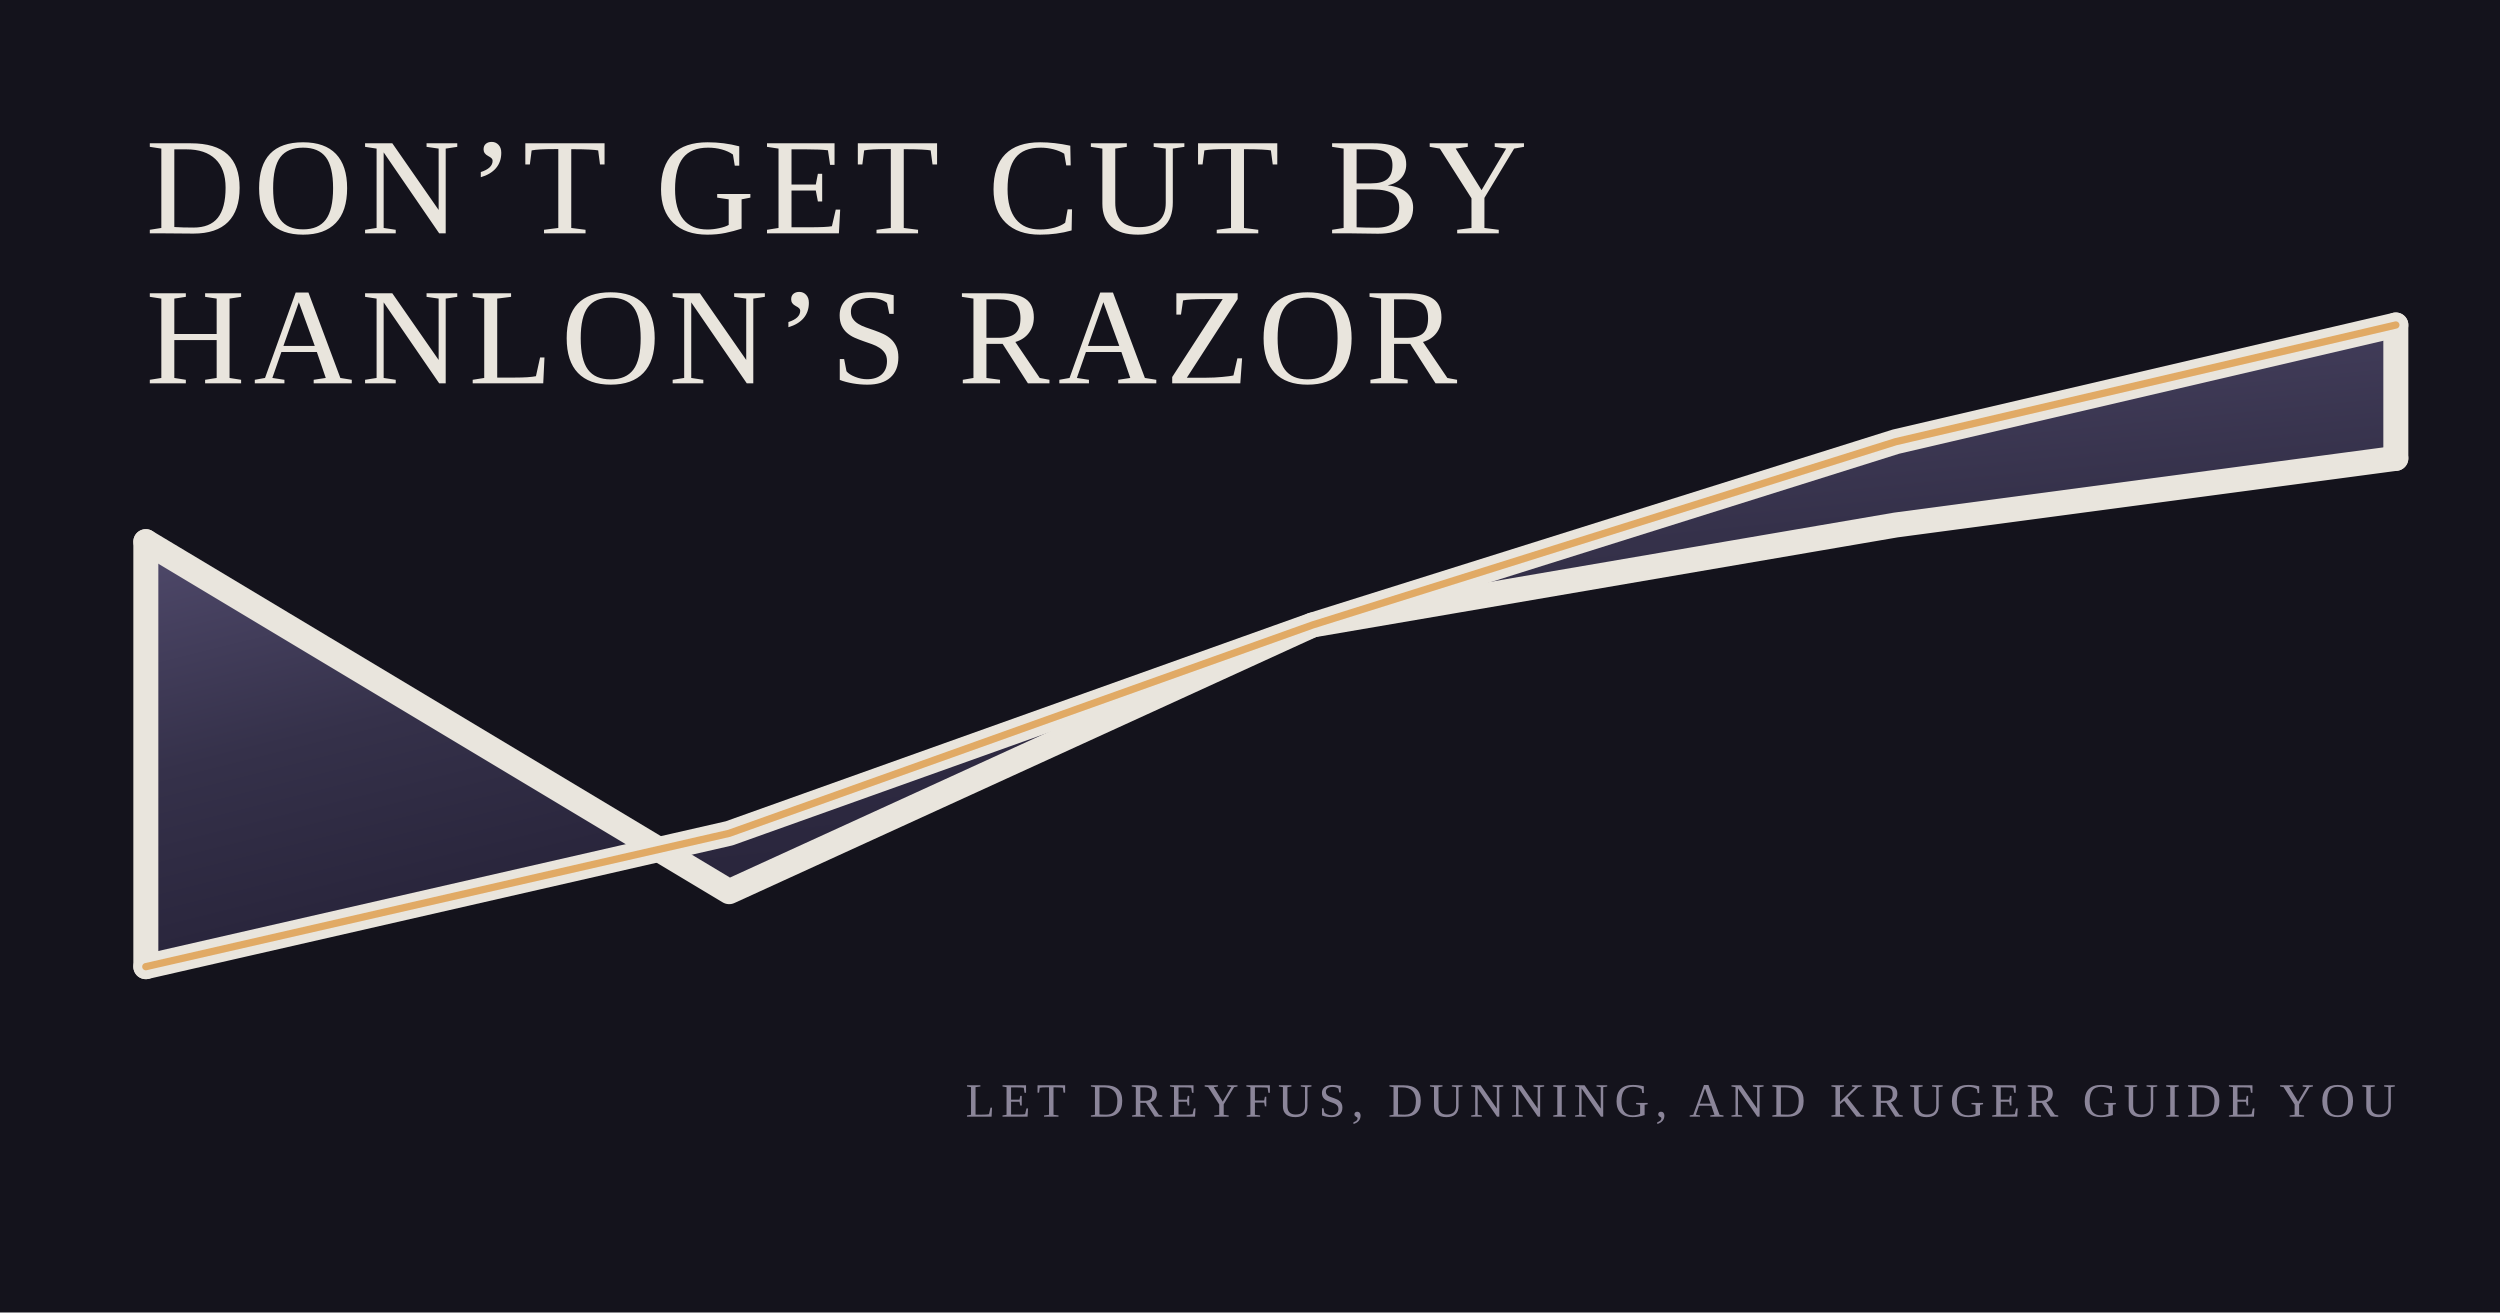
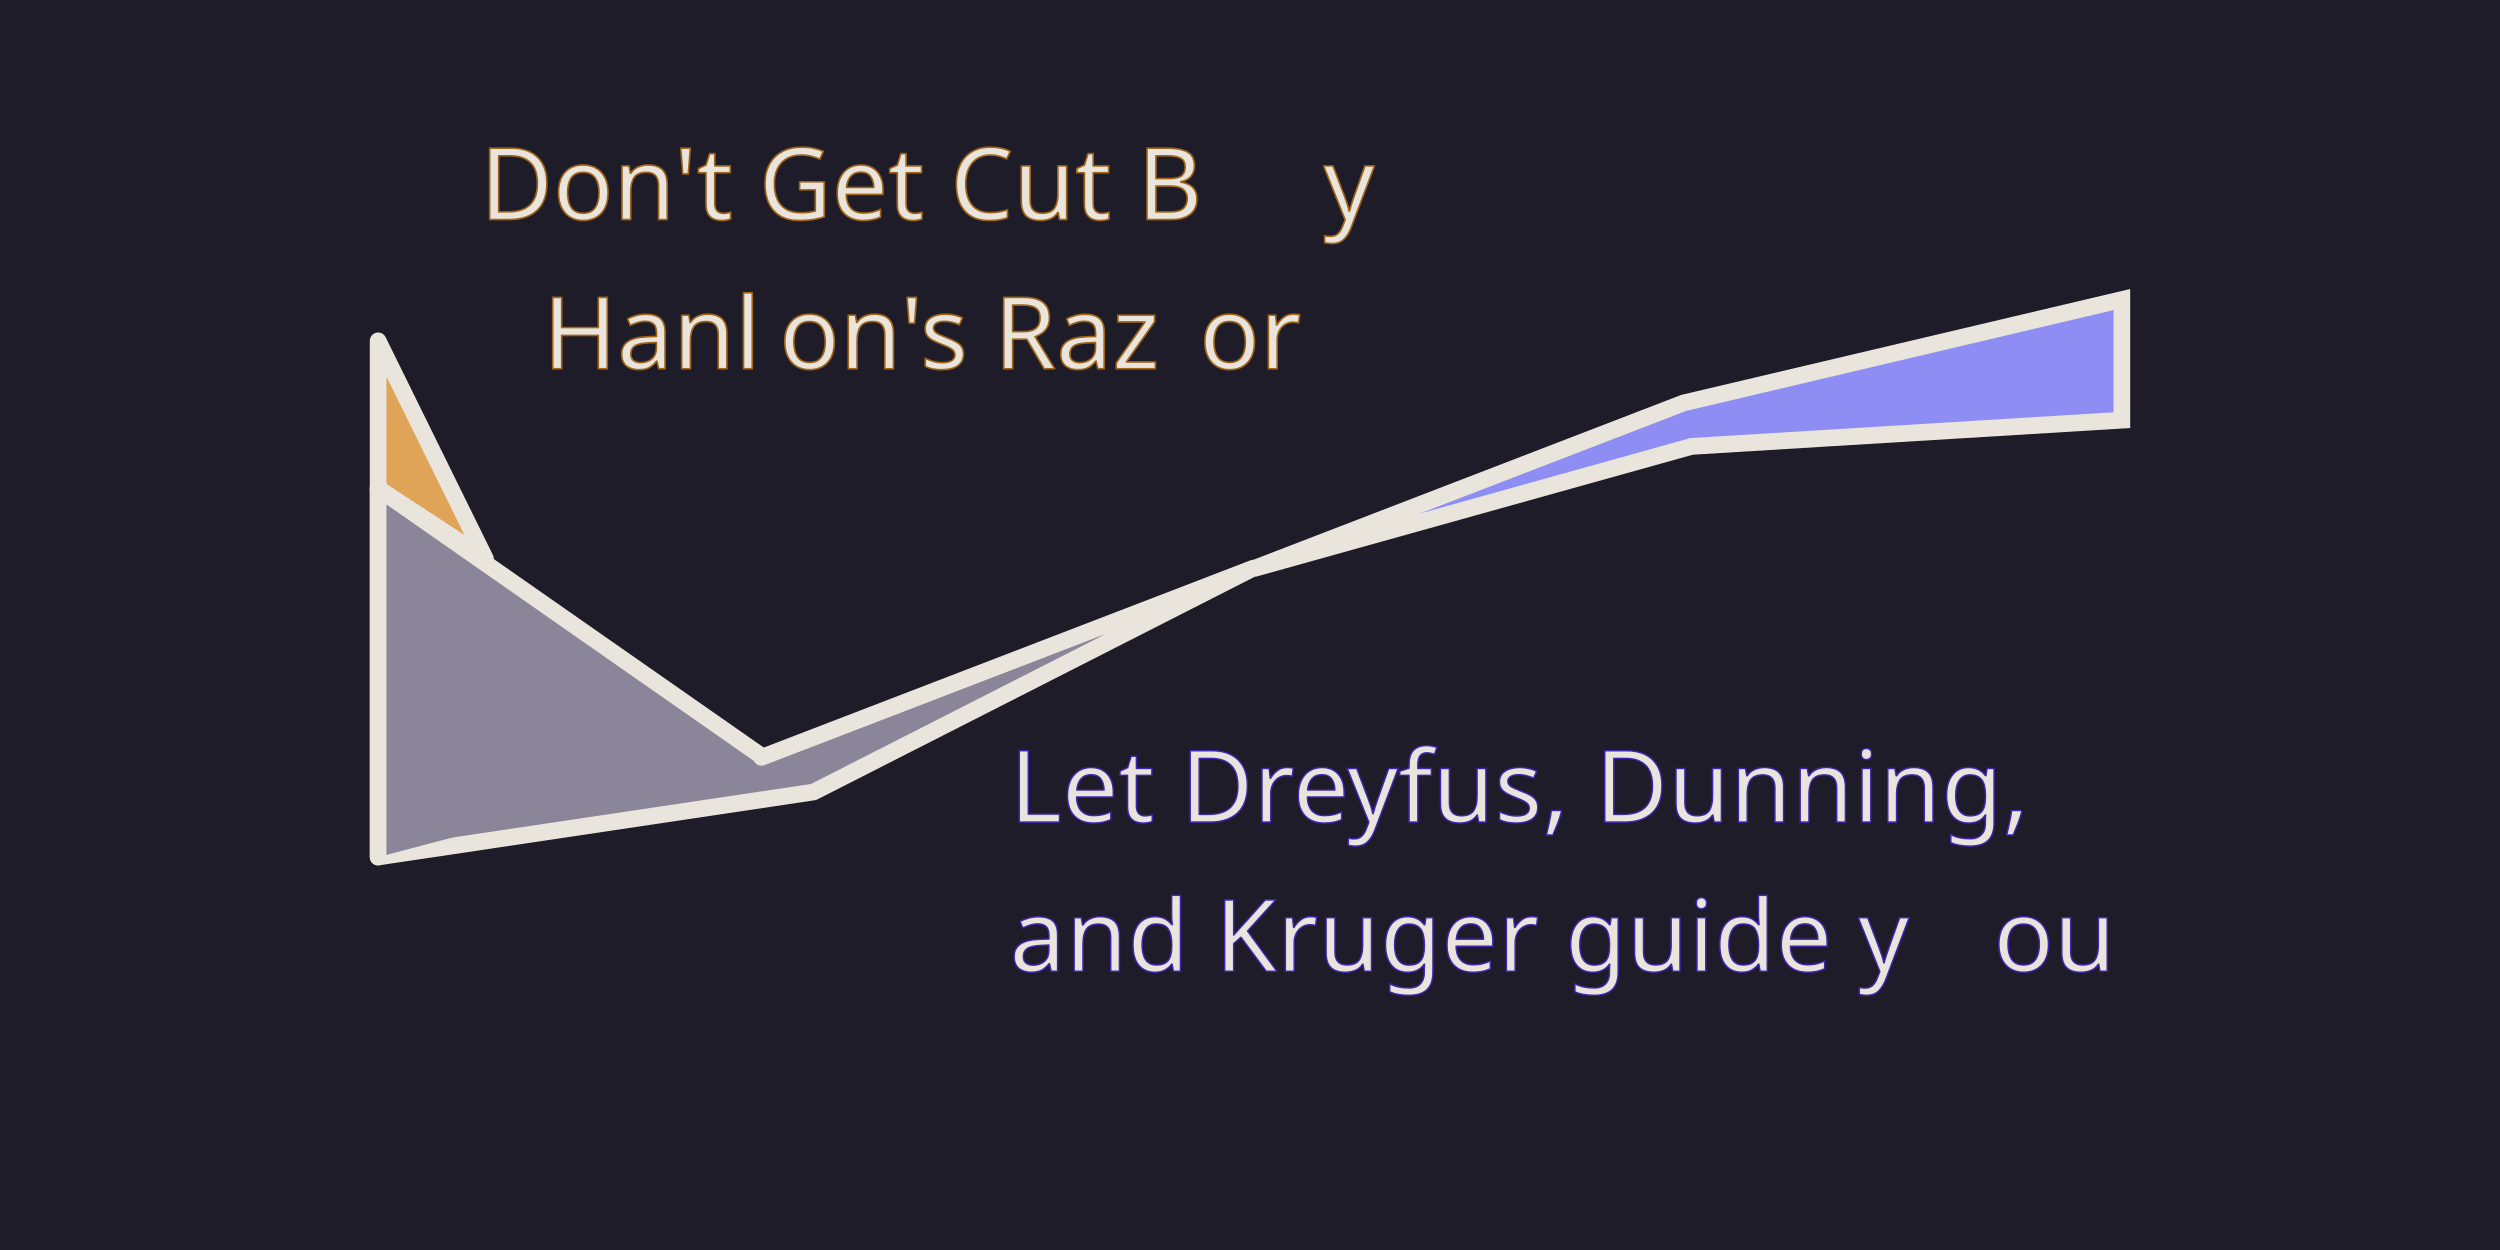
- <svg xmlns="http://www.w3.org/2000/svg" width="1200" height="630" viewBox="0 0 1200 630" role="img" aria-labelledby="rz-title-dark rz-desc-dark">
-   <style>
-     .blade   { fill: url(#steel-dark); }
-     .outline { fill: none; stroke: #E9E5DD; stroke-width: 12;
-                stroke-linecap: round; stroke-linejoin: round; }
-     .honed   { fill: none; stroke: #E0A458; stroke-width: 3.5; opacity: .9;
-                stroke-linecap: round; stroke-linejoin: round; }
- 
-     text { font-family: Literata, Georgia, "Times New Roman", serif; fill: #E9E5DD; }
-     .lede { font-size: 66px; letter-spacing: 4px; }
-     .sub  { font-size: 23px; letter-spacing: 3px; fill: #8B8599; }
-   </style>
-   <defs>
-     <linearGradient id="steel-dark" x1="0.1" y1="0" x2="0.4" y2="1">
-       <stop offset="0%" stop-color="#4E4869" />
-       <stop offset="48%" stop-color="#35314A" />
-       <stop offset="100%" stop-color="#262238" />
-     </linearGradient>
-   </defs>
-   <rect width="1200" height="630" fill="#14131C" />
-   <g id="razor">
-     <polygon class="blade" points="70,260 316.2,407.7 70,464" />
-     <polygon class="blade" points="316.2,407.7 350,400 630,300 910,212 1150,156 1150,220 910,252 630,300 350,428" />
-     <polyline class="outline" points="70,464 350,400 630,300 910,212 1150,156" />
-     <polyline class="outline" points="70,260 350,428 630,300 910,252 1150,220" />
-     <line class="outline" x1="70" y1="260" x2="70" y2="464" />
-     <line class="outline" x1="1150" y1="156" x2="1150" y2="220" />
-     <polyline class="honed" points="70,464 350,400 630,300 910,212 1150,156" />
+ <svg xmlns="http://www.w3.org/2000/svg" width="100%" height="100%" viewBox="0 0 800 400" version="1.1" xml:space="preserve" style="fill-rule:evenodd;clip-rule:evenodd;stroke-linecap:round;stroke-linejoin:round;stroke-miterlimit:1.5;">
+   <rect x="0" y="0" width="805" height="400" style="fill:rgb(30,28,41);" />
+   <g transform="matrix(0.734211,0,0,0.734211,60.64345,71.61935)">
+     <path d="M82.206,115.34L82.206,275.99L272,247.64L463.643,150.082L249.306,232.54" style="fill:rgb(139,133,153);stroke:rgb(233,229,221);stroke-width:7.26px;" />
  </g>
-   <g id="wordmark">
-     <text class="lede" x="70" y="112">DON’T GET CUT BY</text>
-     <text class="lede" x="70" y="184">HANLON’S RAZOR</text>
+   <g transform="matrix(0.734211,0,0,0.734211,60.64345,71.61935)">
+     <path d="M249.306,232L82.206,115.34L82.206,275.99" style="fill:rgb(139,133,153);stroke:rgb(233,229,221);stroke-width:7.26px;" />
  </g>
-   <text class="sub" x="1150" y="536" text-anchor="end">LET DREYFUS, DUNNING, AND KRUGER GUIDE YOU</text>
+   <g transform="matrix(0.734211,0,0,0.734211,60.64345,71.61935)">
+     <path d="M82.206,115.34L82.206,51L129,146L82.206,115.34Z" style="fill:rgb(224,164,88);stroke:rgb(233,229,221);stroke-width:7.26px;" />
+   </g>
+   <g transform="matrix(1.005225,0,0,1.011744,-3.547698,-1.125618)">
+     <path d="M679,95.848L539.5,128.55L402.5,181L542,142.303L679,134L679,95.848Z" style="fill:rgb(141,141,243);stroke:rgb(233,229,221);stroke-width:5.29px;stroke-linejoin:miter;stroke-miterlimit:4;" />
+   </g>
+   <g transform="matrix(1,0,-0,1,-48.62458,-47.58371)">
+     <text x="202.217px" y="117.84px" style="font-family:'BayatersRegularDemo', 'Bayaters RegularDemo';font-size:32px;fill:rgb(233,229,221);stroke:rgb(160,99,22);stroke-width:0.53px;stroke-linecap:butt;stroke-miterlimit:2;">Don't Get Cut B<tspan x="472.137px " y="117.84px ">y</tspan>
+     </text>
+     <g transform="matrix(32,0,0,32,473.1927,165.5838)">
+         </g>
+     <text x="222.377px" y="165.584px" style="font-family:'BayatersRegularDemo', 'Bayaters RegularDemo';font-size:32px;fill:rgb(233,229,221);stroke:rgb(160,99,22);stroke-width:0.53px;stroke-linecap:butt;stroke-miterlimit:2;">Hanl<tspan x="297.993px " y="165.584px ">o</tspan>n's Raz<tspan x="432.425px " y="165.584px ">o</tspan>r</text>
+   </g>
+   <g transform="matrix(1,0,0,1,84.45525,145.2302)">
+     <text x="238.609px" y="117.84px" style="font-family:'BayatersRegularDemo', 'Bayaters RegularDemo';font-size:32px;fill:rgb(233,229,221);stroke:rgb(63,37,179);stroke-width:0.47px;stroke-linecap:butt;stroke-miterlimit:2;">Let Dreyfus, Dunning,</text>
+     <g transform="matrix(32,0,0,32,595.8887,165.5838)">
+         </g>
+     <text x="238.609px" y="165.584px" style="font-family:'BayatersRegularDemo', 'Bayaters RegularDemo';font-size:32px;fill:rgb(233,229,221);stroke:rgb(63,37,179);stroke-width:0.47px;stroke-linecap:butt;stroke-miterlimit:2;">and Kruger guide y<tspan x="553.425px " y="165.584px ">o</tspan>u</text>
+   </g>
</svg>
